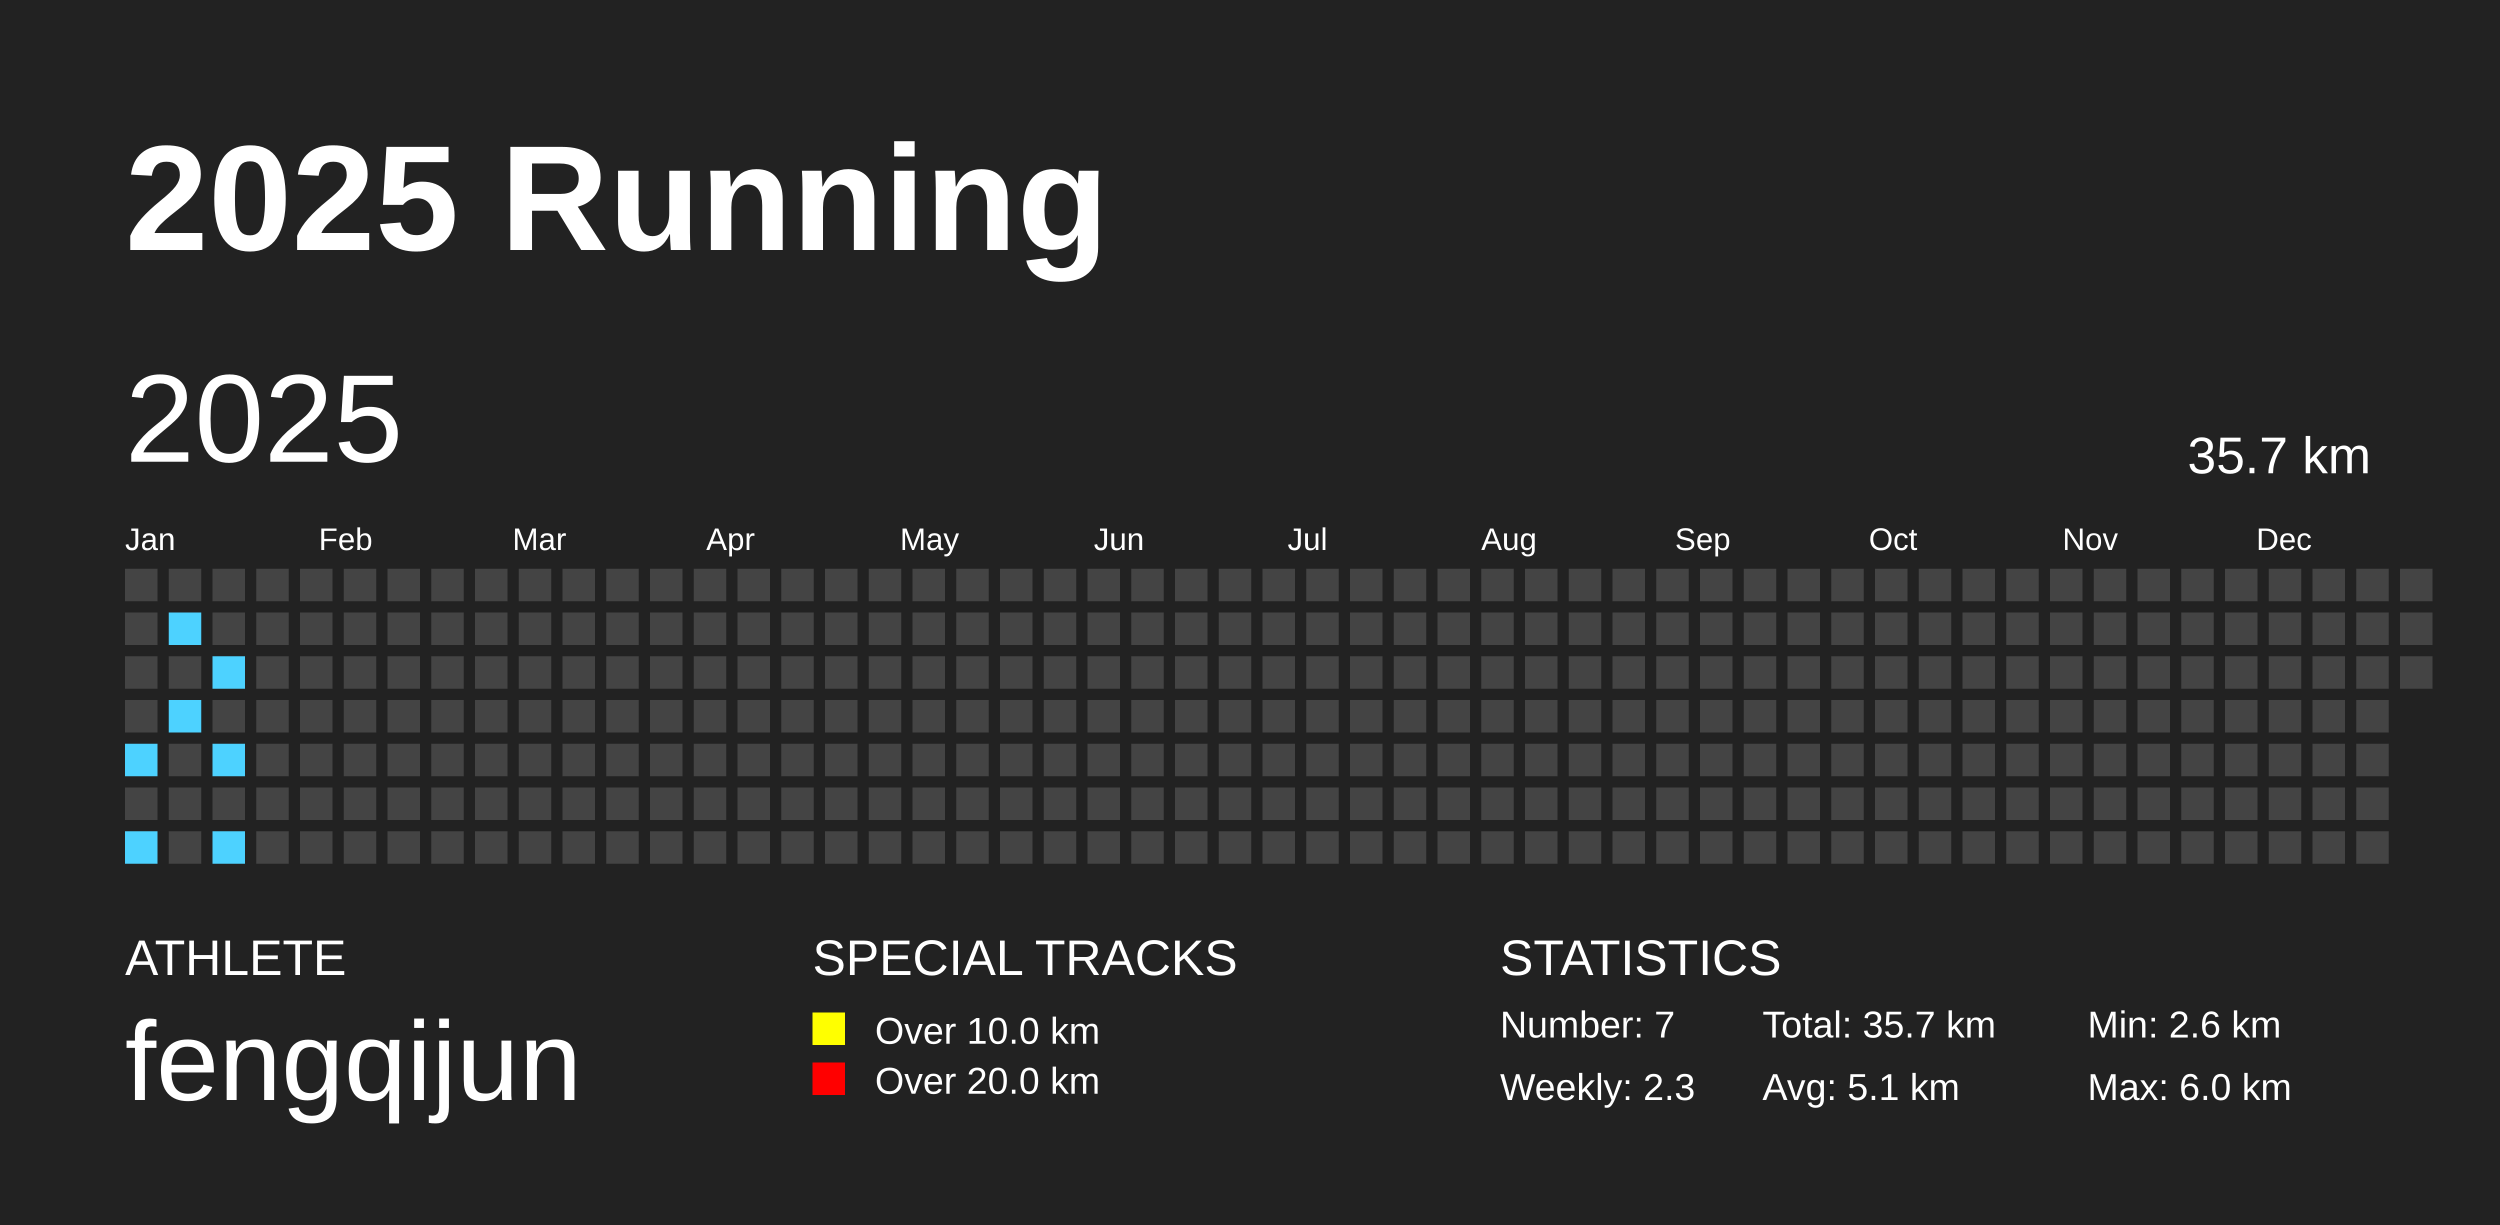
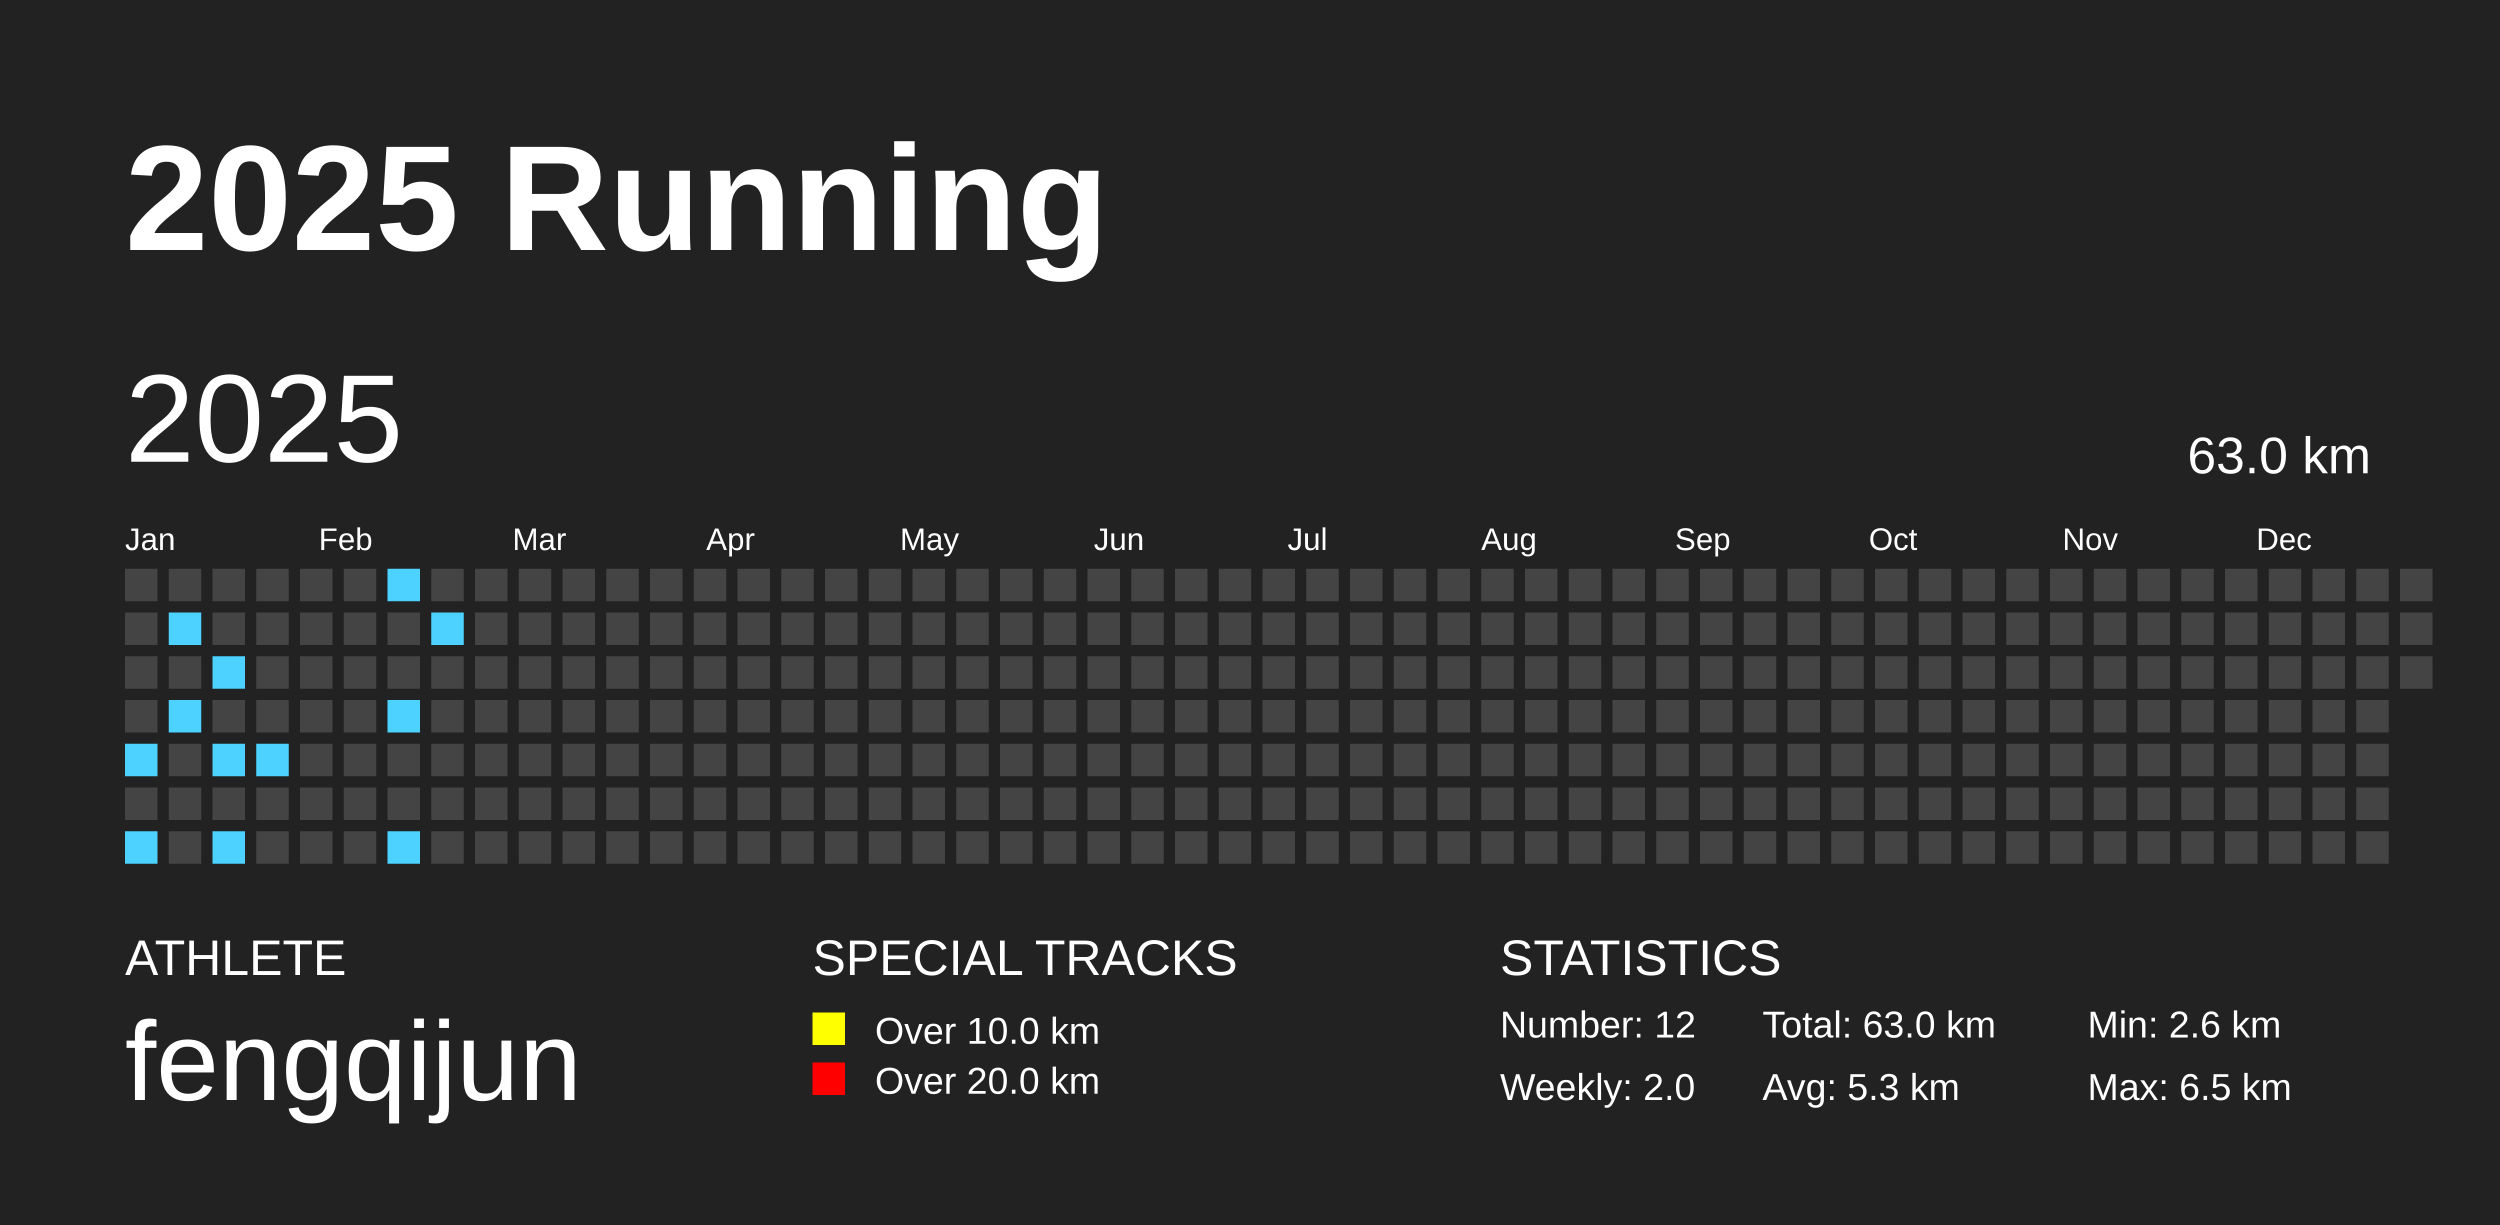
<svg xmlns="http://www.w3.org/2000/svg" baseProfile="full" height="98mm" version="1.1" viewBox="0,0,200,98" width="200mm">
  <defs />
  <rect fill="#222222" height="98" width="200" x="0" y="0" />
  <text fill="#FFFFFF" style="font-size:12px; font-family:Arial; font-weight:bold;" x="10" y="20">2025 Running</text>
  <text fill="#FFFFFF" style="font-size:4px; font-family:Arial" x="10" y="78">ATHLETE</text>
  <text fill="#FFFFFF" style="font-size:9px; font-family:Arial" x="10" y="88">fengqijun</text>
  <text fill="#FFFFFF" style="font-size:4px; font-family:Arial" x="65" y="78">SPECIAL TRACKS</text>
  <rect fill="yellow" height="2.6" width="2.6" x="65" y="81" />
  <text fill="#FFFFFF" style="font-size:3px; font-family:Arial" x="70" y="83.5">Over 10.0 km</text>
  <rect fill="red" height="2.6" width="2.6" x="65" y="85" />
  <text fill="#FFFFFF" style="font-size:3px; font-family:Arial" x="70" y="87.5">Over 20.0 km</text>
  <text fill="#FFFFFF" style="font-size:4px; font-family:Arial" x="120" y="78">STATISTICS</text>
-   <text fill="#FFFFFF" style="font-size:3px; font-family:Arial" x="120" y="83">Number: 7</text>
-   <text fill="#FFFFFF" style="font-size:3px; font-family:Arial" x="120" y="88">Weekly: 2.3</text>
-   <text fill="#FFFFFF" style="font-size:3px; font-family:Arial" x="141" y="83">Total: 35.7 km</text>
-   <text fill="#FFFFFF" style="font-size:3px; font-family:Arial" x="141" y="88">Avg: 5.1 km</text>
+   <text fill="#FFFFFF" style="font-size:3px; font-family:Arial" x="120" y="83">Number: 12</text>
+   <text fill="#FFFFFF" style="font-size:3px; font-family:Arial" x="120" y="88">Weekly: 2.0</text>
+   <text fill="#FFFFFF" style="font-size:3px; font-family:Arial" x="141" y="83">Total: 63.0 km</text>
+   <text fill="#FFFFFF" style="font-size:3px; font-family:Arial" x="141" y="88">Avg: 5.3 km</text>
  <text fill="#FFFFFF" style="font-size:3px; font-family:Arial" x="167" y="83">Min: 2.6 km</text>
-   <text fill="#FFFFFF" style="font-size:3px; font-family:Arial" x="167" y="88">Max: 6.0 km</text>
+   <text fill="#FFFFFF" style="font-size:3px; font-family:Arial" x="167" y="88">Max: 6.5 km</text>
  <text dominant-baseline="hanging" fill="#FFFFFF" style="font-size:10.0px; font-family:Arial;" x="10" y="30">2025</text>
-   <text dominant-baseline="hanging" fill="#FFFFFF" style="font-size:4.125px; font-family:Arial;" x="175" y="35">35.7 km</text>
+   <text dominant-baseline="hanging" fill="#FFFFFF" style="font-size:4.125px; font-family:Arial;" x="175" y="35">63.0 km</text>
  <text fill="#FFFFFF" style="font-size:2.5px; font-family:Arial" x="10.0" y="44">Jan</text>
  <text fill="#FFFFFF" style="font-size:2.5px; font-family:Arial" x="25.5" y="44">Feb</text>
  <text fill="#FFFFFF" style="font-size:2.5px; font-family:Arial" x="41.0" y="44">Mar</text>
  <text fill="#FFFFFF" style="font-size:2.5px; font-family:Arial" x="56.5" y="44">Apr</text>
  <text fill="#FFFFFF" style="font-size:2.5px; font-family:Arial" x="72.0" y="44">May</text>
  <text fill="#FFFFFF" style="font-size:2.5px; font-family:Arial" x="87.5" y="44">Jun</text>
  <text fill="#FFFFFF" style="font-size:2.5px; font-family:Arial" x="103.0" y="44">Jul</text>
  <text fill="#FFFFFF" style="font-size:2.5px; font-family:Arial" x="118.5" y="44">Aug</text>
  <text fill="#FFFFFF" style="font-size:2.5px; font-family:Arial" x="134.0" y="44">Sep</text>
  <text fill="#FFFFFF" style="font-size:2.5px; font-family:Arial" x="149.5" y="44">Oct</text>
  <text fill="#FFFFFF" style="font-size:2.5px; font-family:Arial" x="165.0" y="44">Nov</text>
  <text fill="#FFFFFF" style="font-size:2.5px; font-family:Arial" x="180.5" y="44">Dec</text>
  <rect fill="#444444" height="2.6" width="2.6" x="10.0" y="45.5" />
  <rect fill="#444444" height="2.6" width="2.6" x="10.0" y="49.0" />
  <rect fill="#444444" height="2.6" width="2.6" x="10.0" y="52.5" />
  <rect fill="#444444" height="2.6" width="2.6" x="10.0" y="56.0" />
  <rect fill="#4DD2FF" height="2.6" width="2.6" x="10.0" y="59.5" />
  <rect fill="#444444" height="2.6" width="2.6" x="10.0" y="63.0" />
  <rect fill="#4DD2FF" height="2.6" width="2.6" x="10.0" y="66.5" />
  <rect fill="#444444" height="2.6" width="2.6" x="13.5" y="45.5" />
  <rect fill="#4DD2FF" height="2.6" width="2.6" x="13.5" y="49.0" />
  <rect fill="#444444" height="2.6" width="2.6" x="13.5" y="52.5" />
  <rect fill="#4DD2FF" height="2.6" width="2.6" x="13.5" y="56.0" />
  <rect fill="#444444" height="2.6" width="2.6" x="13.5" y="59.5" />
  <rect fill="#444444" height="2.6" width="2.6" x="13.5" y="63.0" />
  <rect fill="#444444" height="2.6" width="2.6" x="13.5" y="66.5" />
  <rect fill="#444444" height="2.6" width="2.6" x="17.0" y="45.5" />
  <rect fill="#444444" height="2.6" width="2.6" x="17.0" y="49.0" />
  <rect fill="#4DD2FF" height="2.6" width="2.6" x="17.0" y="52.5" />
  <rect fill="#444444" height="2.6" width="2.6" x="17.0" y="56.0" />
  <rect fill="#4DD2FF" height="2.6" width="2.6" x="17.0" y="59.5" />
  <rect fill="#444444" height="2.6" width="2.6" x="17.0" y="63.0" />
  <rect fill="#4DD2FF" height="2.6" width="2.6" x="17.0" y="66.5" />
  <rect fill="#444444" height="2.6" width="2.6" x="20.5" y="45.5" />
  <rect fill="#444444" height="2.6" width="2.6" x="20.5" y="49.0" />
  <rect fill="#444444" height="2.6" width="2.6" x="20.5" y="52.5" />
  <rect fill="#444444" height="2.6" width="2.6" x="20.5" y="56.0" />
-   <rect fill="#444444" height="2.6" width="2.6" x="20.5" y="59.5" />
+   <rect fill="#4DD2FF" height="2.6" width="2.6" x="20.5" y="59.5" />
  <rect fill="#444444" height="2.6" width="2.6" x="20.5" y="63.0" />
  <rect fill="#444444" height="2.6" width="2.6" x="20.5" y="66.5" />
  <rect fill="#444444" height="2.6" width="2.6" x="24.0" y="45.5" />
  <rect fill="#444444" height="2.6" width="2.6" x="24.0" y="49.0" />
  <rect fill="#444444" height="2.6" width="2.6" x="24.0" y="52.5" />
  <rect fill="#444444" height="2.6" width="2.6" x="24.0" y="56.0" />
  <rect fill="#444444" height="2.6" width="2.6" x="24.0" y="59.5" />
  <rect fill="#444444" height="2.6" width="2.6" x="24.0" y="63.0" />
  <rect fill="#444444" height="2.6" width="2.6" x="24.0" y="66.5" />
  <rect fill="#444444" height="2.6" width="2.6" x="27.5" y="45.5" />
  <rect fill="#444444" height="2.6" width="2.6" x="27.5" y="49.0" />
  <rect fill="#444444" height="2.6" width="2.6" x="27.5" y="52.5" />
  <rect fill="#444444" height="2.6" width="2.6" x="27.5" y="56.0" />
  <rect fill="#444444" height="2.6" width="2.6" x="27.5" y="59.5" />
  <rect fill="#444444" height="2.6" width="2.6" x="27.5" y="63.0" />
  <rect fill="#444444" height="2.6" width="2.6" x="27.5" y="66.5" />
-   <rect fill="#444444" height="2.6" width="2.6" x="31.0" y="45.5" />
+   <rect fill="#4DD2FF" height="2.6" width="2.6" x="31.0" y="45.5" />
  <rect fill="#444444" height="2.6" width="2.6" x="31.0" y="49.0" />
  <rect fill="#444444" height="2.6" width="2.6" x="31.0" y="52.5" />
-   <rect fill="#444444" height="2.6" width="2.6" x="31.0" y="56.0" />
+   <rect fill="#4DD2FF" height="2.6" width="2.6" x="31.0" y="56.0" />
  <rect fill="#444444" height="2.6" width="2.6" x="31.0" y="59.5" />
  <rect fill="#444444" height="2.6" width="2.6" x="31.0" y="63.0" />
-   <rect fill="#444444" height="2.6" width="2.6" x="31.0" y="66.5" />
+   <rect fill="#4DD2FF" height="2.6" width="2.6" x="31.0" y="66.5" />
  <rect fill="#444444" height="2.6" width="2.6" x="34.5" y="45.5" />
-   <rect fill="#444444" height="2.6" width="2.6" x="34.5" y="49.0" />
+   <rect fill="#4DD2FF" height="2.6" width="2.6" x="34.5" y="49.0" />
  <rect fill="#444444" height="2.6" width="2.6" x="34.5" y="52.5" />
  <rect fill="#444444" height="2.6" width="2.6" x="34.5" y="56.0" />
  <rect fill="#444444" height="2.6" width="2.6" x="34.5" y="59.5" />
  <rect fill="#444444" height="2.6" width="2.6" x="34.5" y="63.0" />
  <rect fill="#444444" height="2.6" width="2.6" x="34.5" y="66.5" />
  <rect fill="#444444" height="2.6" width="2.6" x="38.0" y="45.5" />
  <rect fill="#444444" height="2.6" width="2.6" x="38.0" y="49.0" />
  <rect fill="#444444" height="2.6" width="2.6" x="38.0" y="52.5" />
  <rect fill="#444444" height="2.6" width="2.6" x="38.0" y="56.0" />
  <rect fill="#444444" height="2.6" width="2.6" x="38.0" y="59.5" />
  <rect fill="#444444" height="2.6" width="2.6" x="38.0" y="63.0" />
  <rect fill="#444444" height="2.6" width="2.6" x="38.0" y="66.5" />
  <rect fill="#444444" height="2.6" width="2.6" x="41.5" y="45.5" />
  <rect fill="#444444" height="2.6" width="2.6" x="41.5" y="49.0" />
  <rect fill="#444444" height="2.6" width="2.6" x="41.5" y="52.5" />
  <rect fill="#444444" height="2.6" width="2.6" x="41.5" y="56.0" />
  <rect fill="#444444" height="2.6" width="2.6" x="41.5" y="59.5" />
  <rect fill="#444444" height="2.6" width="2.6" x="41.5" y="63.0" />
  <rect fill="#444444" height="2.6" width="2.6" x="41.5" y="66.5" />
  <rect fill="#444444" height="2.6" width="2.6" x="45.0" y="45.5" />
  <rect fill="#444444" height="2.6" width="2.6" x="45.0" y="49.0" />
  <rect fill="#444444" height="2.6" width="2.6" x="45.0" y="52.5" />
  <rect fill="#444444" height="2.6" width="2.6" x="45.0" y="56.0" />
  <rect fill="#444444" height="2.6" width="2.6" x="45.0" y="59.5" />
  <rect fill="#444444" height="2.6" width="2.6" x="45.0" y="63.0" />
  <rect fill="#444444" height="2.6" width="2.6" x="45.0" y="66.5" />
  <rect fill="#444444" height="2.6" width="2.6" x="48.5" y="45.5" />
  <rect fill="#444444" height="2.6" width="2.6" x="48.5" y="49.0" />
  <rect fill="#444444" height="2.6" width="2.6" x="48.5" y="52.5" />
  <rect fill="#444444" height="2.6" width="2.6" x="48.5" y="56.0" />
  <rect fill="#444444" height="2.6" width="2.6" x="48.5" y="59.5" />
  <rect fill="#444444" height="2.6" width="2.6" x="48.5" y="63.0" />
  <rect fill="#444444" height="2.6" width="2.6" x="48.5" y="66.5" />
  <rect fill="#444444" height="2.6" width="2.6" x="52.0" y="45.5" />
  <rect fill="#444444" height="2.6" width="2.6" x="52.0" y="49.0" />
  <rect fill="#444444" height="2.6" width="2.6" x="52.0" y="52.5" />
  <rect fill="#444444" height="2.6" width="2.6" x="52.0" y="56.0" />
  <rect fill="#444444" height="2.6" width="2.6" x="52.0" y="59.5" />
  <rect fill="#444444" height="2.6" width="2.6" x="52.0" y="63.0" />
  <rect fill="#444444" height="2.6" width="2.6" x="52.0" y="66.5" />
  <rect fill="#444444" height="2.6" width="2.6" x="55.5" y="45.5" />
  <rect fill="#444444" height="2.6" width="2.6" x="55.5" y="49.0" />
  <rect fill="#444444" height="2.6" width="2.6" x="55.5" y="52.5" />
  <rect fill="#444444" height="2.6" width="2.6" x="55.5" y="56.0" />
  <rect fill="#444444" height="2.6" width="2.6" x="55.5" y="59.5" />
  <rect fill="#444444" height="2.6" width="2.6" x="55.5" y="63.0" />
  <rect fill="#444444" height="2.6" width="2.6" x="55.5" y="66.5" />
  <rect fill="#444444" height="2.6" width="2.6" x="59.0" y="45.5" />
  <rect fill="#444444" height="2.6" width="2.6" x="59.0" y="49.0" />
  <rect fill="#444444" height="2.6" width="2.6" x="59.0" y="52.5" />
  <rect fill="#444444" height="2.6" width="2.6" x="59.0" y="56.0" />
  <rect fill="#444444" height="2.6" width="2.6" x="59.0" y="59.5" />
  <rect fill="#444444" height="2.6" width="2.6" x="59.0" y="63.0" />
  <rect fill="#444444" height="2.6" width="2.6" x="59.0" y="66.5" />
  <rect fill="#444444" height="2.6" width="2.6" x="62.5" y="45.5" />
  <rect fill="#444444" height="2.6" width="2.6" x="62.5" y="49.0" />
  <rect fill="#444444" height="2.6" width="2.6" x="62.5" y="52.5" />
  <rect fill="#444444" height="2.6" width="2.6" x="62.5" y="56.0" />
  <rect fill="#444444" height="2.6" width="2.6" x="62.5" y="59.5" />
  <rect fill="#444444" height="2.6" width="2.6" x="62.5" y="63.0" />
  <rect fill="#444444" height="2.6" width="2.6" x="62.5" y="66.5" />
  <rect fill="#444444" height="2.6" width="2.6" x="66.0" y="45.5" />
  <rect fill="#444444" height="2.6" width="2.6" x="66.0" y="49.0" />
  <rect fill="#444444" height="2.6" width="2.6" x="66.0" y="52.5" />
  <rect fill="#444444" height="2.6" width="2.6" x="66.0" y="56.0" />
  <rect fill="#444444" height="2.6" width="2.6" x="66.0" y="59.5" />
  <rect fill="#444444" height="2.6" width="2.6" x="66.0" y="63.0" />
  <rect fill="#444444" height="2.6" width="2.6" x="66.0" y="66.5" />
  <rect fill="#444444" height="2.6" width="2.6" x="69.5" y="45.5" />
  <rect fill="#444444" height="2.6" width="2.6" x="69.5" y="49.0" />
  <rect fill="#444444" height="2.6" width="2.6" x="69.5" y="52.5" />
  <rect fill="#444444" height="2.6" width="2.6" x="69.5" y="56.0" />
  <rect fill="#444444" height="2.6" width="2.6" x="69.5" y="59.5" />
  <rect fill="#444444" height="2.6" width="2.6" x="69.5" y="63.0" />
  <rect fill="#444444" height="2.6" width="2.6" x="69.5" y="66.5" />
  <rect fill="#444444" height="2.6" width="2.6" x="73.0" y="45.5" />
  <rect fill="#444444" height="2.6" width="2.6" x="73.0" y="49.0" />
  <rect fill="#444444" height="2.6" width="2.6" x="73.0" y="52.5" />
  <rect fill="#444444" height="2.6" width="2.6" x="73.0" y="56.0" />
  <rect fill="#444444" height="2.6" width="2.6" x="73.0" y="59.5" />
  <rect fill="#444444" height="2.6" width="2.6" x="73.0" y="63.0" />
  <rect fill="#444444" height="2.6" width="2.6" x="73.0" y="66.5" />
  <rect fill="#444444" height="2.6" width="2.6" x="76.5" y="45.5" />
  <rect fill="#444444" height="2.6" width="2.6" x="76.5" y="49.0" />
  <rect fill="#444444" height="2.6" width="2.6" x="76.5" y="52.5" />
  <rect fill="#444444" height="2.6" width="2.6" x="76.5" y="56.0" />
  <rect fill="#444444" height="2.6" width="2.6" x="76.5" y="59.5" />
  <rect fill="#444444" height="2.6" width="2.6" x="76.5" y="63.0" />
  <rect fill="#444444" height="2.6" width="2.6" x="76.5" y="66.5" />
  <rect fill="#444444" height="2.6" width="2.6" x="80.0" y="45.5" />
  <rect fill="#444444" height="2.6" width="2.6" x="80.0" y="49.0" />
  <rect fill="#444444" height="2.6" width="2.6" x="80.0" y="52.5" />
  <rect fill="#444444" height="2.6" width="2.6" x="80.0" y="56.0" />
  <rect fill="#444444" height="2.6" width="2.6" x="80.0" y="59.5" />
  <rect fill="#444444" height="2.6" width="2.6" x="80.0" y="63.0" />
  <rect fill="#444444" height="2.6" width="2.6" x="80.0" y="66.5" />
  <rect fill="#444444" height="2.6" width="2.6" x="83.5" y="45.5" />
  <rect fill="#444444" height="2.6" width="2.6" x="83.5" y="49.0" />
  <rect fill="#444444" height="2.6" width="2.6" x="83.5" y="52.5" />
  <rect fill="#444444" height="2.6" width="2.6" x="83.5" y="56.0" />
  <rect fill="#444444" height="2.6" width="2.6" x="83.5" y="59.5" />
  <rect fill="#444444" height="2.6" width="2.6" x="83.5" y="63.0" />
  <rect fill="#444444" height="2.6" width="2.6" x="83.5" y="66.5" />
  <rect fill="#444444" height="2.6" width="2.6" x="87.0" y="45.5" />
  <rect fill="#444444" height="2.6" width="2.6" x="87.0" y="49.0" />
  <rect fill="#444444" height="2.6" width="2.6" x="87.0" y="52.5" />
  <rect fill="#444444" height="2.6" width="2.6" x="87.0" y="56.0" />
  <rect fill="#444444" height="2.6" width="2.6" x="87.0" y="59.5" />
  <rect fill="#444444" height="2.6" width="2.6" x="87.0" y="63.0" />
  <rect fill="#444444" height="2.6" width="2.6" x="87.0" y="66.5" />
  <rect fill="#444444" height="2.6" width="2.6" x="90.5" y="45.5" />
  <rect fill="#444444" height="2.6" width="2.6" x="90.5" y="49.0" />
  <rect fill="#444444" height="2.6" width="2.6" x="90.5" y="52.5" />
  <rect fill="#444444" height="2.6" width="2.6" x="90.5" y="56.0" />
  <rect fill="#444444" height="2.6" width="2.6" x="90.5" y="59.5" />
  <rect fill="#444444" height="2.6" width="2.6" x="90.5" y="63.0" />
  <rect fill="#444444" height="2.6" width="2.6" x="90.5" y="66.5" />
  <rect fill="#444444" height="2.6" width="2.6" x="94.0" y="45.5" />
  <rect fill="#444444" height="2.6" width="2.6" x="94.0" y="49.0" />
  <rect fill="#444444" height="2.6" width="2.6" x="94.0" y="52.5" />
  <rect fill="#444444" height="2.6" width="2.6" x="94.0" y="56.0" />
  <rect fill="#444444" height="2.6" width="2.6" x="94.0" y="59.5" />
  <rect fill="#444444" height="2.6" width="2.6" x="94.0" y="63.0" />
  <rect fill="#444444" height="2.6" width="2.6" x="94.0" y="66.5" />
  <rect fill="#444444" height="2.6" width="2.6" x="97.5" y="45.5" />
  <rect fill="#444444" height="2.6" width="2.6" x="97.5" y="49.0" />
  <rect fill="#444444" height="2.6" width="2.6" x="97.5" y="52.5" />
  <rect fill="#444444" height="2.6" width="2.6" x="97.5" y="56.0" />
  <rect fill="#444444" height="2.6" width="2.6" x="97.5" y="59.5" />
  <rect fill="#444444" height="2.6" width="2.6" x="97.5" y="63.0" />
  <rect fill="#444444" height="2.6" width="2.6" x="97.5" y="66.5" />
  <rect fill="#444444" height="2.6" width="2.6" x="101.0" y="45.5" />
  <rect fill="#444444" height="2.6" width="2.6" x="101.0" y="49.0" />
  <rect fill="#444444" height="2.6" width="2.6" x="101.0" y="52.5" />
  <rect fill="#444444" height="2.6" width="2.6" x="101.0" y="56.0" />
  <rect fill="#444444" height="2.6" width="2.6" x="101.0" y="59.5" />
  <rect fill="#444444" height="2.6" width="2.6" x="101.0" y="63.0" />
  <rect fill="#444444" height="2.6" width="2.6" x="101.0" y="66.5" />
  <rect fill="#444444" height="2.6" width="2.6" x="104.5" y="45.5" />
  <rect fill="#444444" height="2.6" width="2.6" x="104.5" y="49.0" />
  <rect fill="#444444" height="2.6" width="2.6" x="104.5" y="52.5" />
  <rect fill="#444444" height="2.6" width="2.6" x="104.5" y="56.0" />
  <rect fill="#444444" height="2.6" width="2.6" x="104.5" y="59.5" />
  <rect fill="#444444" height="2.6" width="2.6" x="104.5" y="63.0" />
  <rect fill="#444444" height="2.6" width="2.6" x="104.5" y="66.5" />
  <rect fill="#444444" height="2.6" width="2.6" x="108.0" y="45.5" />
  <rect fill="#444444" height="2.6" width="2.6" x="108.0" y="49.0" />
  <rect fill="#444444" height="2.6" width="2.6" x="108.0" y="52.5" />
  <rect fill="#444444" height="2.6" width="2.6" x="108.0" y="56.0" />
  <rect fill="#444444" height="2.6" width="2.6" x="108.0" y="59.5" />
  <rect fill="#444444" height="2.6" width="2.6" x="108.0" y="63.0" />
  <rect fill="#444444" height="2.6" width="2.6" x="108.0" y="66.5" />
  <rect fill="#444444" height="2.6" width="2.6" x="111.5" y="45.5" />
  <rect fill="#444444" height="2.6" width="2.6" x="111.5" y="49.0" />
  <rect fill="#444444" height="2.6" width="2.6" x="111.5" y="52.5" />
  <rect fill="#444444" height="2.6" width="2.6" x="111.5" y="56.0" />
  <rect fill="#444444" height="2.6" width="2.6" x="111.5" y="59.5" />
  <rect fill="#444444" height="2.6" width="2.6" x="111.5" y="63.0" />
  <rect fill="#444444" height="2.6" width="2.6" x="111.5" y="66.5" />
  <rect fill="#444444" height="2.6" width="2.6" x="115.0" y="45.5" />
  <rect fill="#444444" height="2.6" width="2.6" x="115.0" y="49.0" />
  <rect fill="#444444" height="2.6" width="2.6" x="115.0" y="52.5" />
  <rect fill="#444444" height="2.6" width="2.6" x="115.0" y="56.0" />
  <rect fill="#444444" height="2.6" width="2.6" x="115.0" y="59.5" />
  <rect fill="#444444" height="2.6" width="2.6" x="115.0" y="63.0" />
  <rect fill="#444444" height="2.6" width="2.6" x="115.0" y="66.5" />
  <rect fill="#444444" height="2.6" width="2.6" x="118.5" y="45.5" />
  <rect fill="#444444" height="2.6" width="2.6" x="118.5" y="49.0" />
  <rect fill="#444444" height="2.6" width="2.6" x="118.5" y="52.5" />
  <rect fill="#444444" height="2.6" width="2.6" x="118.5" y="56.0" />
  <rect fill="#444444" height="2.6" width="2.6" x="118.5" y="59.5" />
  <rect fill="#444444" height="2.6" width="2.6" x="118.5" y="63.0" />
  <rect fill="#444444" height="2.6" width="2.6" x="118.5" y="66.5" />
  <rect fill="#444444" height="2.6" width="2.6" x="122.0" y="45.5" />
  <rect fill="#444444" height="2.6" width="2.6" x="122.0" y="49.0" />
  <rect fill="#444444" height="2.6" width="2.6" x="122.0" y="52.5" />
  <rect fill="#444444" height="2.6" width="2.6" x="122.0" y="56.0" />
  <rect fill="#444444" height="2.6" width="2.6" x="122.0" y="59.5" />
  <rect fill="#444444" height="2.6" width="2.6" x="122.0" y="63.0" />
  <rect fill="#444444" height="2.6" width="2.6" x="122.0" y="66.5" />
  <rect fill="#444444" height="2.6" width="2.6" x="125.5" y="45.5" />
  <rect fill="#444444" height="2.6" width="2.6" x="125.5" y="49.0" />
  <rect fill="#444444" height="2.6" width="2.6" x="125.5" y="52.5" />
  <rect fill="#444444" height="2.6" width="2.6" x="125.5" y="56.0" />
  <rect fill="#444444" height="2.6" width="2.6" x="125.5" y="59.5" />
  <rect fill="#444444" height="2.6" width="2.6" x="125.5" y="63.0" />
  <rect fill="#444444" height="2.6" width="2.6" x="125.5" y="66.5" />
  <rect fill="#444444" height="2.6" width="2.6" x="129.0" y="45.5" />
  <rect fill="#444444" height="2.6" width="2.6" x="129.0" y="49.0" />
  <rect fill="#444444" height="2.6" width="2.6" x="129.0" y="52.5" />
  <rect fill="#444444" height="2.6" width="2.6" x="129.0" y="56.0" />
  <rect fill="#444444" height="2.6" width="2.6" x="129.0" y="59.5" />
  <rect fill="#444444" height="2.6" width="2.6" x="129.0" y="63.0" />
  <rect fill="#444444" height="2.6" width="2.6" x="129.0" y="66.5" />
  <rect fill="#444444" height="2.6" width="2.6" x="132.5" y="45.5" />
  <rect fill="#444444" height="2.6" width="2.6" x="132.5" y="49.0" />
  <rect fill="#444444" height="2.6" width="2.6" x="132.5" y="52.5" />
  <rect fill="#444444" height="2.6" width="2.6" x="132.5" y="56.0" />
  <rect fill="#444444" height="2.6" width="2.6" x="132.5" y="59.5" />
  <rect fill="#444444" height="2.6" width="2.6" x="132.5" y="63.0" />
  <rect fill="#444444" height="2.6" width="2.6" x="132.5" y="66.5" />
  <rect fill="#444444" height="2.6" width="2.6" x="136.0" y="45.5" />
  <rect fill="#444444" height="2.6" width="2.6" x="136.0" y="49.0" />
  <rect fill="#444444" height="2.6" width="2.6" x="136.0" y="52.5" />
  <rect fill="#444444" height="2.6" width="2.6" x="136.0" y="56.0" />
  <rect fill="#444444" height="2.6" width="2.6" x="136.0" y="59.5" />
  <rect fill="#444444" height="2.6" width="2.6" x="136.0" y="63.0" />
  <rect fill="#444444" height="2.6" width="2.6" x="136.0" y="66.5" />
  <rect fill="#444444" height="2.6" width="2.6" x="139.5" y="45.5" />
  <rect fill="#444444" height="2.6" width="2.6" x="139.5" y="49.0" />
  <rect fill="#444444" height="2.6" width="2.6" x="139.5" y="52.5" />
  <rect fill="#444444" height="2.6" width="2.6" x="139.5" y="56.0" />
  <rect fill="#444444" height="2.6" width="2.6" x="139.5" y="59.5" />
  <rect fill="#444444" height="2.6" width="2.6" x="139.5" y="63.0" />
  <rect fill="#444444" height="2.6" width="2.6" x="139.5" y="66.5" />
  <rect fill="#444444" height="2.6" width="2.6" x="143.0" y="45.5" />
  <rect fill="#444444" height="2.6" width="2.6" x="143.0" y="49.0" />
  <rect fill="#444444" height="2.6" width="2.6" x="143.0" y="52.5" />
  <rect fill="#444444" height="2.6" width="2.6" x="143.0" y="56.0" />
  <rect fill="#444444" height="2.6" width="2.6" x="143.0" y="59.5" />
  <rect fill="#444444" height="2.6" width="2.6" x="143.0" y="63.0" />
  <rect fill="#444444" height="2.6" width="2.6" x="143.0" y="66.5" />
  <rect fill="#444444" height="2.6" width="2.6" x="146.5" y="45.5" />
  <rect fill="#444444" height="2.6" width="2.6" x="146.5" y="49.0" />
  <rect fill="#444444" height="2.6" width="2.6" x="146.5" y="52.5" />
  <rect fill="#444444" height="2.6" width="2.6" x="146.5" y="56.0" />
  <rect fill="#444444" height="2.6" width="2.6" x="146.5" y="59.5" />
  <rect fill="#444444" height="2.6" width="2.6" x="146.5" y="63.0" />
  <rect fill="#444444" height="2.6" width="2.6" x="146.5" y="66.5" />
  <rect fill="#444444" height="2.6" width="2.6" x="150.0" y="45.5" />
  <rect fill="#444444" height="2.6" width="2.6" x="150.0" y="49.0" />
  <rect fill="#444444" height="2.6" width="2.6" x="150.0" y="52.5" />
  <rect fill="#444444" height="2.6" width="2.6" x="150.0" y="56.0" />
  <rect fill="#444444" height="2.6" width="2.6" x="150.0" y="59.5" />
  <rect fill="#444444" height="2.6" width="2.6" x="150.0" y="63.0" />
  <rect fill="#444444" height="2.6" width="2.6" x="150.0" y="66.5" />
  <rect fill="#444444" height="2.6" width="2.6" x="153.5" y="45.5" />
  <rect fill="#444444" height="2.6" width="2.6" x="153.5" y="49.0" />
  <rect fill="#444444" height="2.6" width="2.6" x="153.5" y="52.5" />
  <rect fill="#444444" height="2.6" width="2.6" x="153.5" y="56.0" />
  <rect fill="#444444" height="2.6" width="2.6" x="153.5" y="59.5" />
  <rect fill="#444444" height="2.6" width="2.6" x="153.5" y="63.0" />
  <rect fill="#444444" height="2.6" width="2.6" x="153.5" y="66.5" />
  <rect fill="#444444" height="2.6" width="2.6" x="157.0" y="45.5" />
  <rect fill="#444444" height="2.6" width="2.6" x="157.0" y="49.0" />
  <rect fill="#444444" height="2.6" width="2.6" x="157.0" y="52.5" />
  <rect fill="#444444" height="2.6" width="2.6" x="157.0" y="56.0" />
  <rect fill="#444444" height="2.6" width="2.6" x="157.0" y="59.5" />
  <rect fill="#444444" height="2.6" width="2.6" x="157.0" y="63.0" />
  <rect fill="#444444" height="2.6" width="2.6" x="157.0" y="66.5" />
  <rect fill="#444444" height="2.6" width="2.6" x="160.5" y="45.5" />
  <rect fill="#444444" height="2.6" width="2.6" x="160.5" y="49.0" />
  <rect fill="#444444" height="2.6" width="2.6" x="160.5" y="52.5" />
  <rect fill="#444444" height="2.6" width="2.6" x="160.5" y="56.0" />
  <rect fill="#444444" height="2.6" width="2.6" x="160.5" y="59.5" />
  <rect fill="#444444" height="2.6" width="2.6" x="160.5" y="63.0" />
  <rect fill="#444444" height="2.6" width="2.6" x="160.5" y="66.5" />
  <rect fill="#444444" height="2.6" width="2.6" x="164.0" y="45.5" />
  <rect fill="#444444" height="2.6" width="2.6" x="164.0" y="49.0" />
  <rect fill="#444444" height="2.6" width="2.6" x="164.0" y="52.5" />
  <rect fill="#444444" height="2.6" width="2.6" x="164.0" y="56.0" />
  <rect fill="#444444" height="2.6" width="2.6" x="164.0" y="59.5" />
  <rect fill="#444444" height="2.6" width="2.6" x="164.0" y="63.0" />
  <rect fill="#444444" height="2.6" width="2.6" x="164.0" y="66.5" />
  <rect fill="#444444" height="2.6" width="2.6" x="167.5" y="45.5" />
  <rect fill="#444444" height="2.6" width="2.6" x="167.5" y="49.0" />
  <rect fill="#444444" height="2.6" width="2.6" x="167.5" y="52.5" />
  <rect fill="#444444" height="2.6" width="2.6" x="167.5" y="56.0" />
  <rect fill="#444444" height="2.6" width="2.6" x="167.5" y="59.5" />
  <rect fill="#444444" height="2.6" width="2.6" x="167.5" y="63.0" />
  <rect fill="#444444" height="2.6" width="2.6" x="167.5" y="66.5" />
  <rect fill="#444444" height="2.6" width="2.6" x="171.0" y="45.5" />
  <rect fill="#444444" height="2.6" width="2.6" x="171.0" y="49.0" />
  <rect fill="#444444" height="2.6" width="2.6" x="171.0" y="52.5" />
  <rect fill="#444444" height="2.6" width="2.6" x="171.0" y="56.0" />
  <rect fill="#444444" height="2.6" width="2.6" x="171.0" y="59.5" />
  <rect fill="#444444" height="2.6" width="2.6" x="171.0" y="63.0" />
  <rect fill="#444444" height="2.6" width="2.6" x="171.0" y="66.5" />
  <rect fill="#444444" height="2.6" width="2.6" x="174.5" y="45.5" />
  <rect fill="#444444" height="2.6" width="2.6" x="174.5" y="49.0" />
  <rect fill="#444444" height="2.6" width="2.6" x="174.5" y="52.5" />
  <rect fill="#444444" height="2.6" width="2.6" x="174.5" y="56.0" />
  <rect fill="#444444" height="2.6" width="2.6" x="174.5" y="59.5" />
  <rect fill="#444444" height="2.6" width="2.6" x="174.5" y="63.0" />
  <rect fill="#444444" height="2.6" width="2.6" x="174.5" y="66.5" />
  <rect fill="#444444" height="2.6" width="2.6" x="178.0" y="45.5" />
  <rect fill="#444444" height="2.6" width="2.6" x="178.0" y="49.0" />
  <rect fill="#444444" height="2.6" width="2.6" x="178.0" y="52.5" />
  <rect fill="#444444" height="2.6" width="2.6" x="178.0" y="56.0" />
  <rect fill="#444444" height="2.6" width="2.6" x="178.0" y="59.5" />
  <rect fill="#444444" height="2.6" width="2.6" x="178.0" y="63.0" />
  <rect fill="#444444" height="2.6" width="2.6" x="178.0" y="66.5" />
  <rect fill="#444444" height="2.6" width="2.6" x="181.5" y="45.5" />
  <rect fill="#444444" height="2.6" width="2.6" x="181.5" y="49.0" />
  <rect fill="#444444" height="2.6" width="2.6" x="181.5" y="52.5" />
  <rect fill="#444444" height="2.6" width="2.6" x="181.5" y="56.0" />
  <rect fill="#444444" height="2.6" width="2.6" x="181.5" y="59.5" />
  <rect fill="#444444" height="2.6" width="2.6" x="181.5" y="63.0" />
  <rect fill="#444444" height="2.6" width="2.6" x="181.5" y="66.5" />
  <rect fill="#444444" height="2.6" width="2.6" x="185.0" y="45.5" />
  <rect fill="#444444" height="2.6" width="2.6" x="185.0" y="49.0" />
  <rect fill="#444444" height="2.6" width="2.6" x="185.0" y="52.5" />
  <rect fill="#444444" height="2.6" width="2.6" x="185.0" y="56.0" />
  <rect fill="#444444" height="2.6" width="2.6" x="185.0" y="59.5" />
  <rect fill="#444444" height="2.6" width="2.6" x="185.0" y="63.0" />
  <rect fill="#444444" height="2.6" width="2.6" x="185.0" y="66.5" />
  <rect fill="#444444" height="2.6" width="2.6" x="188.5" y="45.5" />
  <rect fill="#444444" height="2.6" width="2.6" x="188.5" y="49.0" />
  <rect fill="#444444" height="2.6" width="2.6" x="188.5" y="52.5" />
  <rect fill="#444444" height="2.6" width="2.6" x="188.5" y="56.0" />
  <rect fill="#444444" height="2.6" width="2.6" x="188.5" y="59.5" />
  <rect fill="#444444" height="2.6" width="2.6" x="188.5" y="63.0" />
  <rect fill="#444444" height="2.6" width="2.6" x="188.5" y="66.5" />
  <rect fill="#444444" height="2.6" width="2.6" x="192.0" y="45.5" />
  <rect fill="#444444" height="2.6" width="2.6" x="192.0" y="49.0" />
  <rect fill="#444444" height="2.6" width="2.6" x="192.0" y="52.5" />
</svg>
